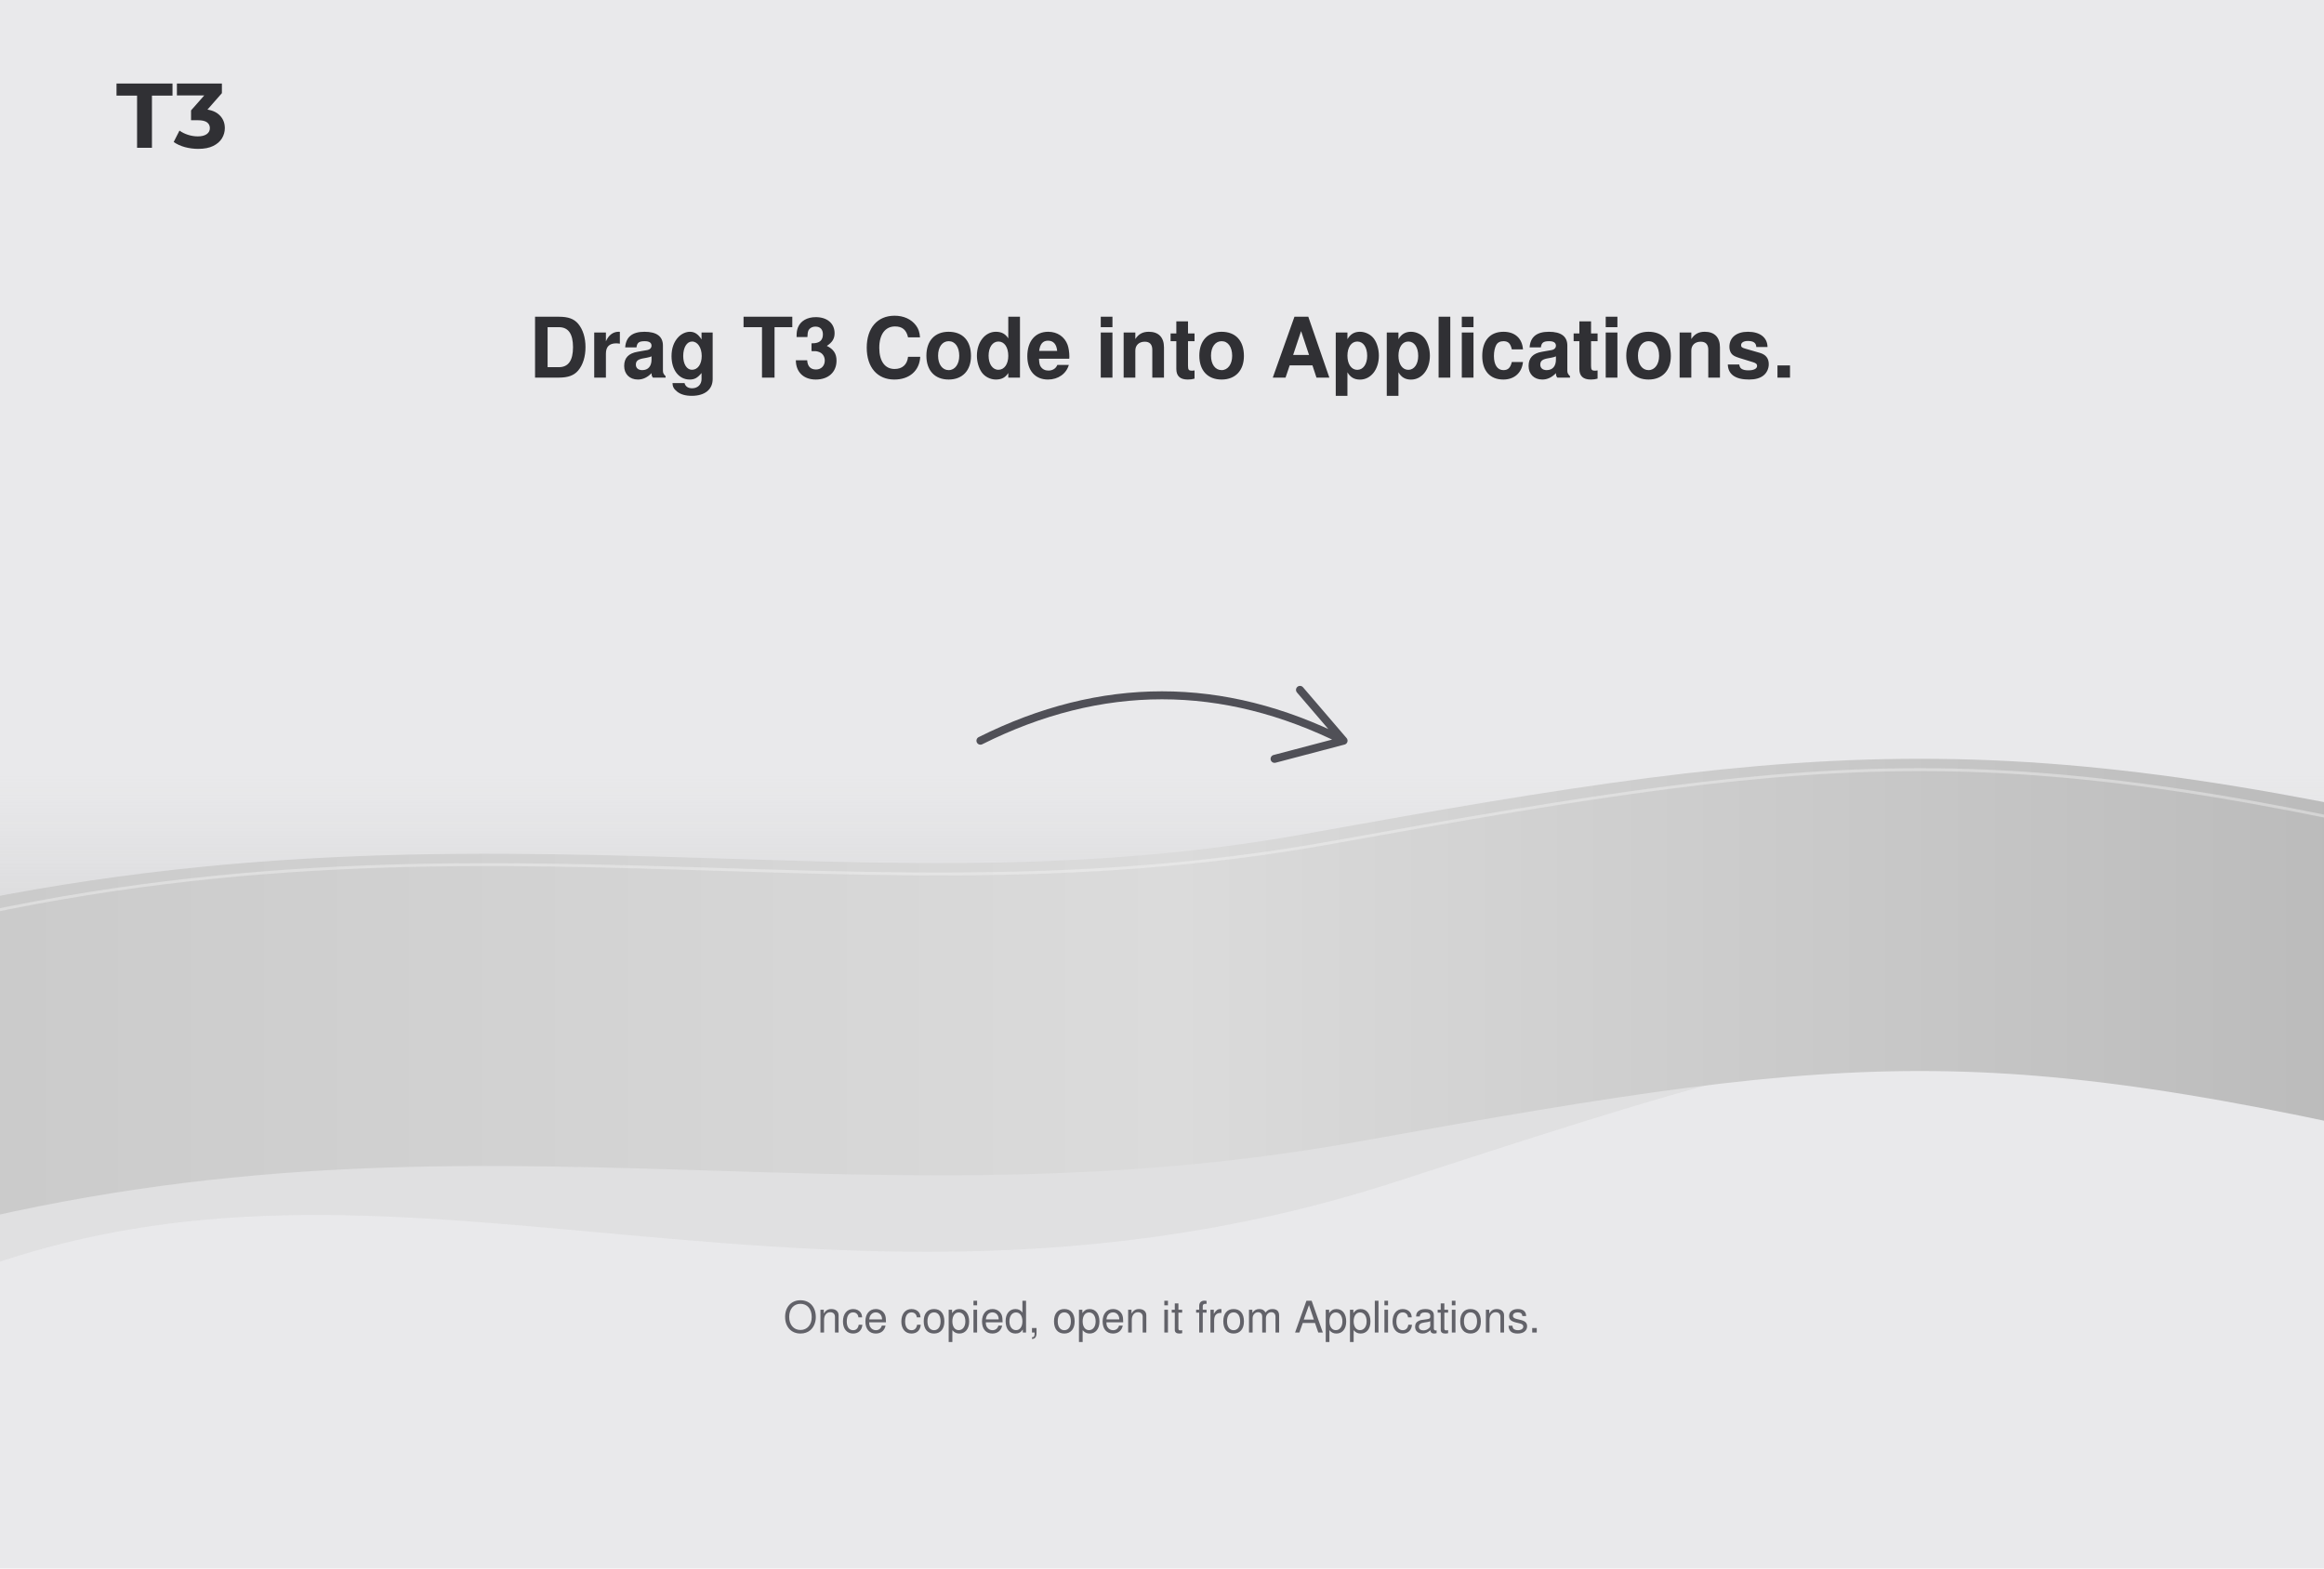
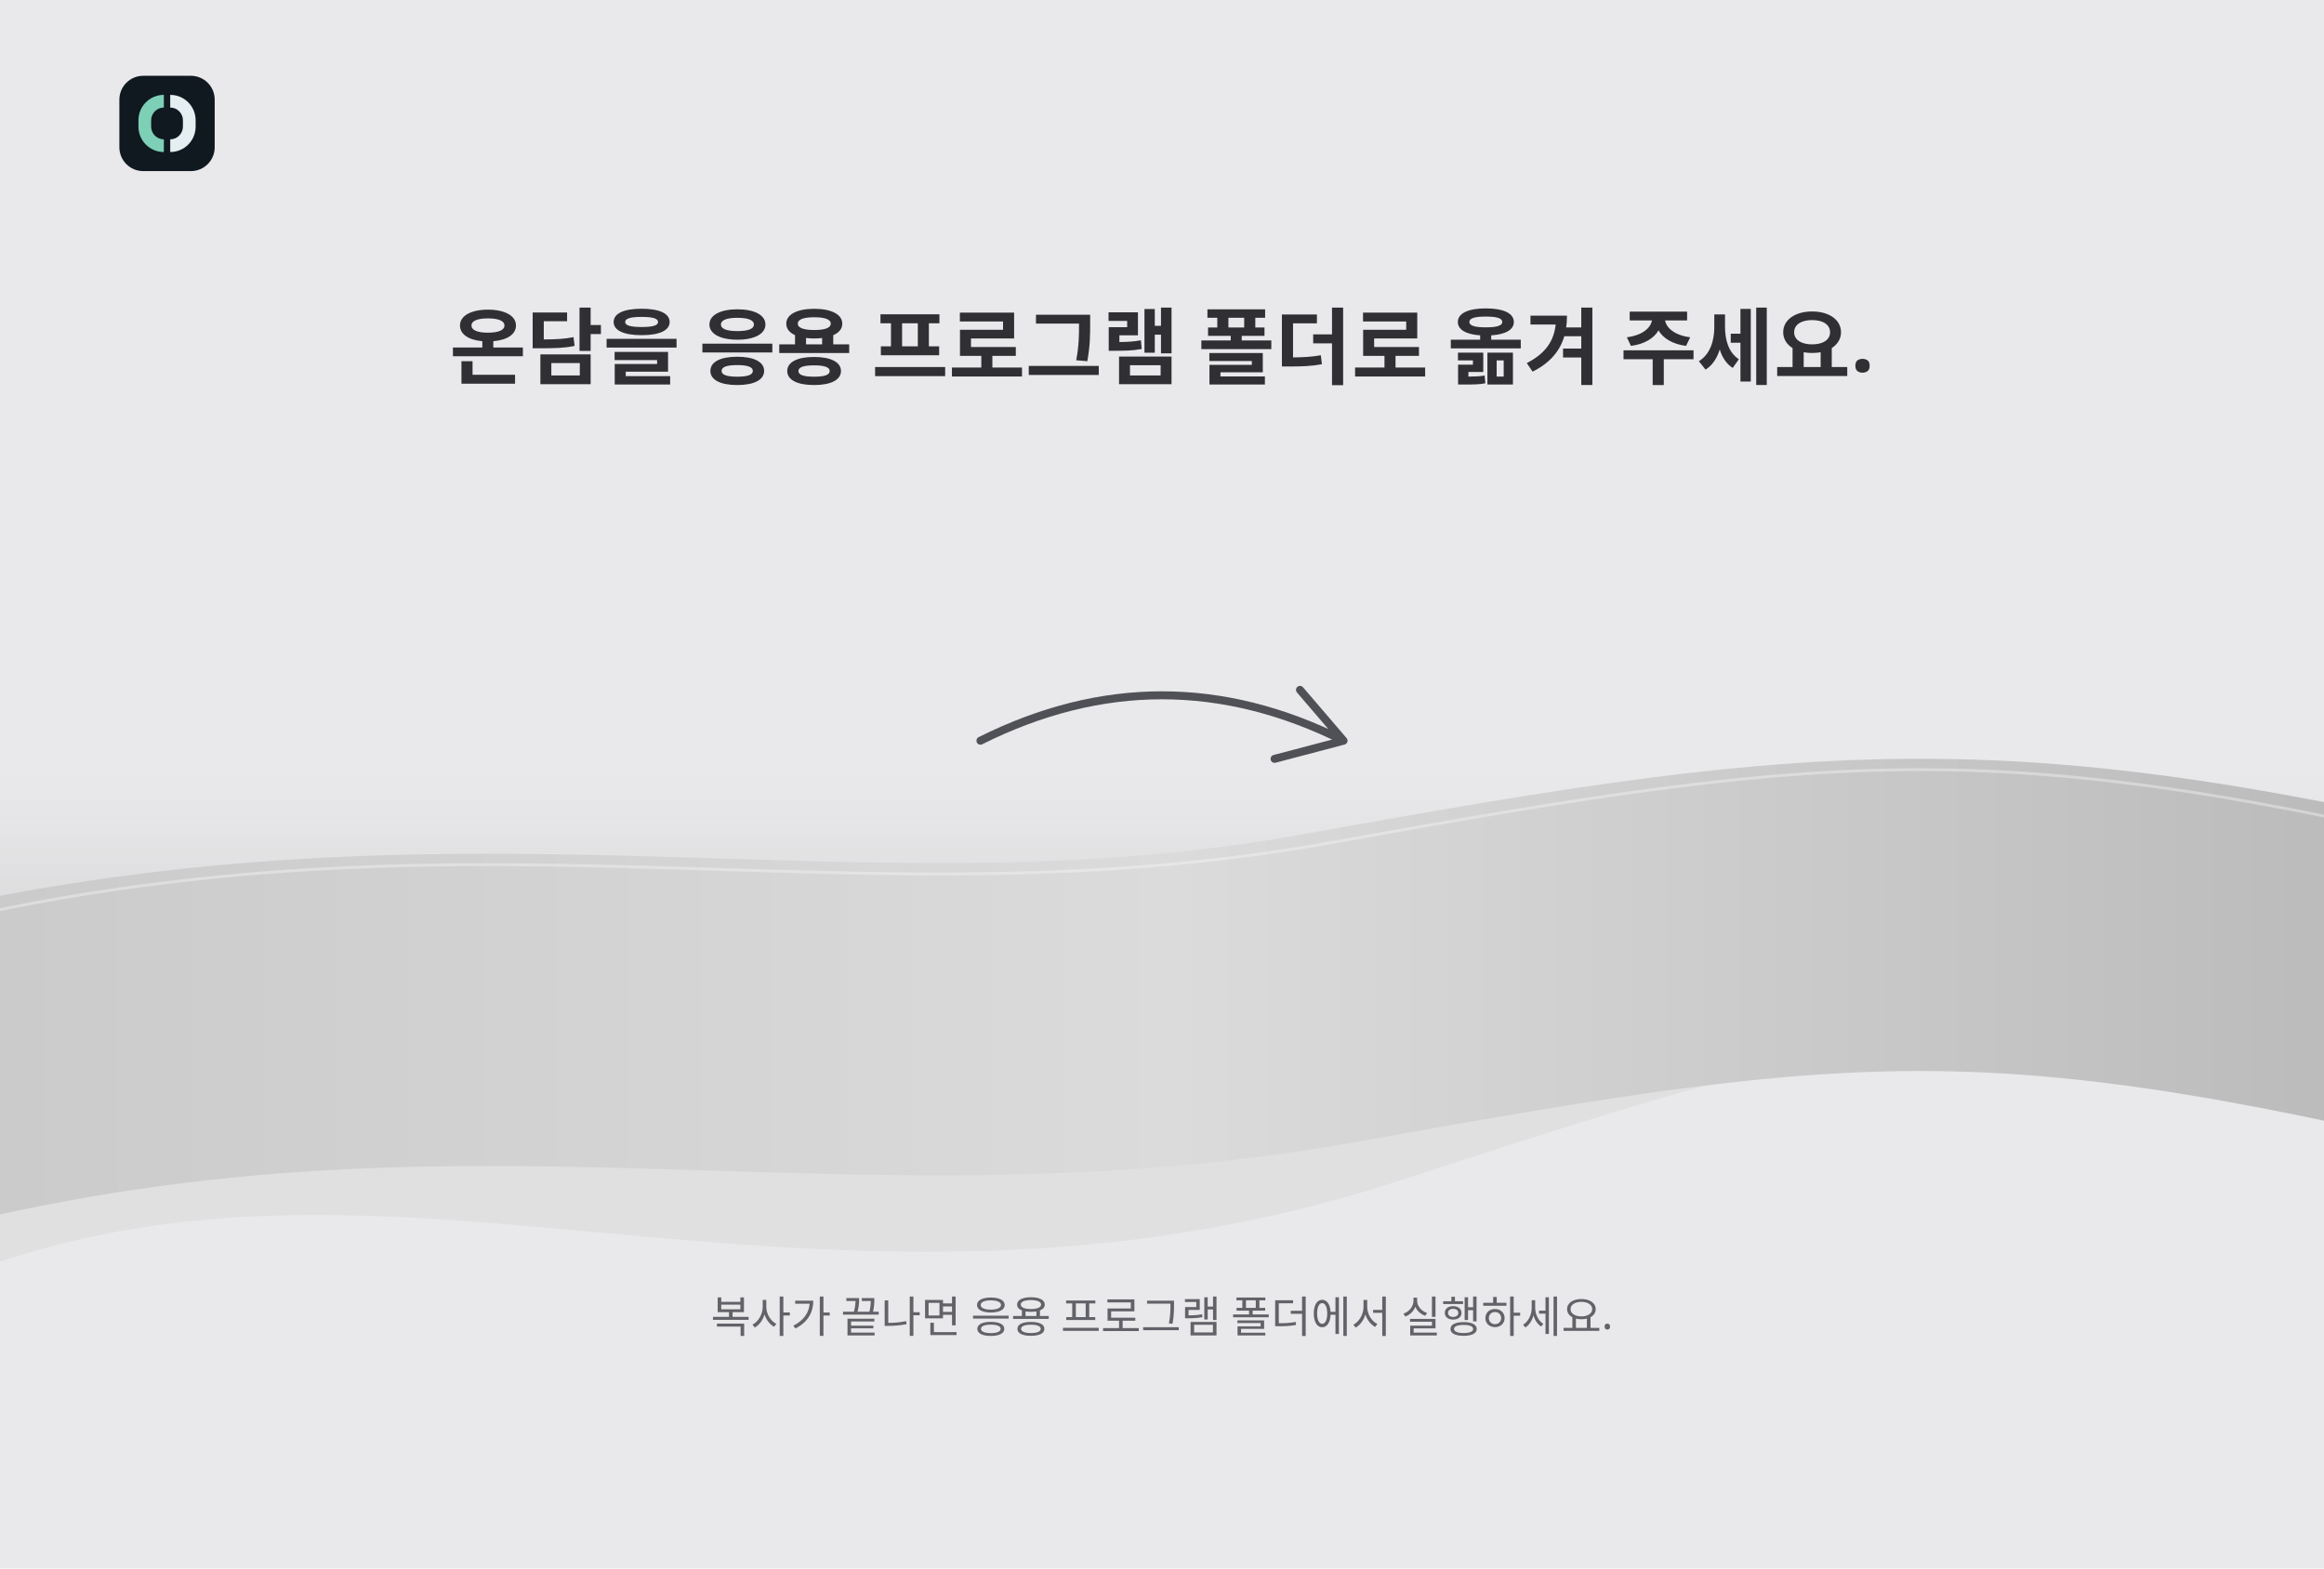
<svg xmlns="http://www.w3.org/2000/svg" width="1280" height="864" viewBox="0 0 640 432">
  <defs>
    <linearGradient id="veil" x1="0" y1="0" x2="0" y2="1">
      <stop stop-color="#B7B7B7" stop-opacity="0" />
      <stop offset=".55" stop-color="#A5A5A5" stop-opacity=".24" />
      <stop offset="1" stop-color="#D1D1D1" stop-opacity=".4" />
    </linearGradient>
    <linearGradient id="silk" x1="0" y1="0" x2="1" y2="0">
      <stop stop-color="#C8C8C8" />
      <stop offset=".5" stop-color="#DBDBDB" />
      <stop offset="1" stop-color="#B5B5B5" />
    </linearGradient>
  </defs>
  <rect width="640" height="432" fill="#E9E9EB" />
  <path d="M-60 293C95 220 214 304 362 256S559 191 707 257" stroke="url(#veil)" stroke-width="146" fill="none" opacity="1" stroke-linecap="round" stroke-linejoin="round" />
  <path d="M-60 306C113 252 223 298 367 272S553 242 707 280" stroke="url(#silk)" stroke-width="86" fill="none" opacity="1" stroke-linecap="round" stroke-linejoin="round" />
  <path d="M-60 266C113 212 223 258 367 232S553 202 707 240" stroke="#F5F5F5" stroke-width="0.8" fill="none" opacity="0.42" stroke-linecap="round" stroke-linejoin="round" />
-   <svg x="32" y="23" width="30" height="18" viewBox="15.531 37 94.394 56.96" fill="#303034">
-     <path d="M33.451 93V47.56H15.531V37H64.331V47.56H46.411V93H33.451ZM86.725 93.96C82.832 93.96 78.965 93.453 75.125 92.44C71.285 91.373 68.032 89.88 65.365 87.96L70.405 78.04C72.539 79.587 75.019 80.813 77.845 81.72C80.672 82.627 83.525 83.08 86.405 83.08C89.659 83.08 92.219 82.44 94.085 81.16C95.952 79.88 96.885 78.12 96.885 75.88C96.885 73.747 96.059 72.067 94.405 70.84C92.752 69.613 90.085 69 86.405 69H80.485V60.44L96.085 42.76L97.525 47.4H68.165V37H107.365V45.4L91.845 63.08L85.285 59.32H89.045C95.925 59.32 101.125 60.867 104.645 63.96C108.165 67.053 109.925 71.027 109.925 75.88C109.925 79.027 109.099 81.987 107.445 84.76C105.792 87.48 103.259 89.693 99.845 91.4C96.432 93.107 92.059 93.96 86.725 93.96Z" />
+   <svg x="32" y="20" width="28" height="28" viewBox="0 0 128 128">
+     <rect x="4" y="4" width="120" height="120" rx="30" fill="#101820" />
+     <path d="M60 28C42.3 28 28 42.3 28 60V68C28 85.7 42.3 100 60 100V84C51.2 84 44 76.8 44 68V60C44 51.2 51.2 44 60 44Z" fill="#7dcfb6" />
+     <path d="M68 28C85.7 28 100 42.3 100 60V68C100 85.7 85.7 100 68 100V84C76.8 84 84 76.8 84 68V60C84 51.2 76.8 44 68 44Z" fill="#e5eef1" />
  </svg>
-   <text x="320" y="104" fill="#303034" font-family="Helvetica" font-size="23" font-weight="700" text-anchor="middle">Drag T3 Code into Applications.</text>
+   <text x="320" y="104" fill="#303034" font-family="Apple SD Gothic Neo, Malgun Gothic, sans-serif" font-size="23" font-weight="700" text-anchor="middle">온담을 응용 프로그램 폴더로 옮겨 주세요.</text>
  <path d="M270 204Q320 179 370 204M358 190L370 204L351 209" stroke="#505057" stroke-width="2.2" fill="none" opacity="1" stroke-linecap="round" stroke-linejoin="round" />
-   <text x="320" y="367" fill="#626269" font-family="Helvetica" font-size="12" font-weight="400" text-anchor="middle">Once copied, open it from Applications.</text>
+   <text x="320" y="367" fill="#626269" font-family="Apple SD Gothic Neo, Malgun Gothic, sans-serif" font-size="12" font-weight="400" text-anchor="middle">복사가 끝나면 응용 프로그램 폴더에서 실행하세요.</text>
</svg>
